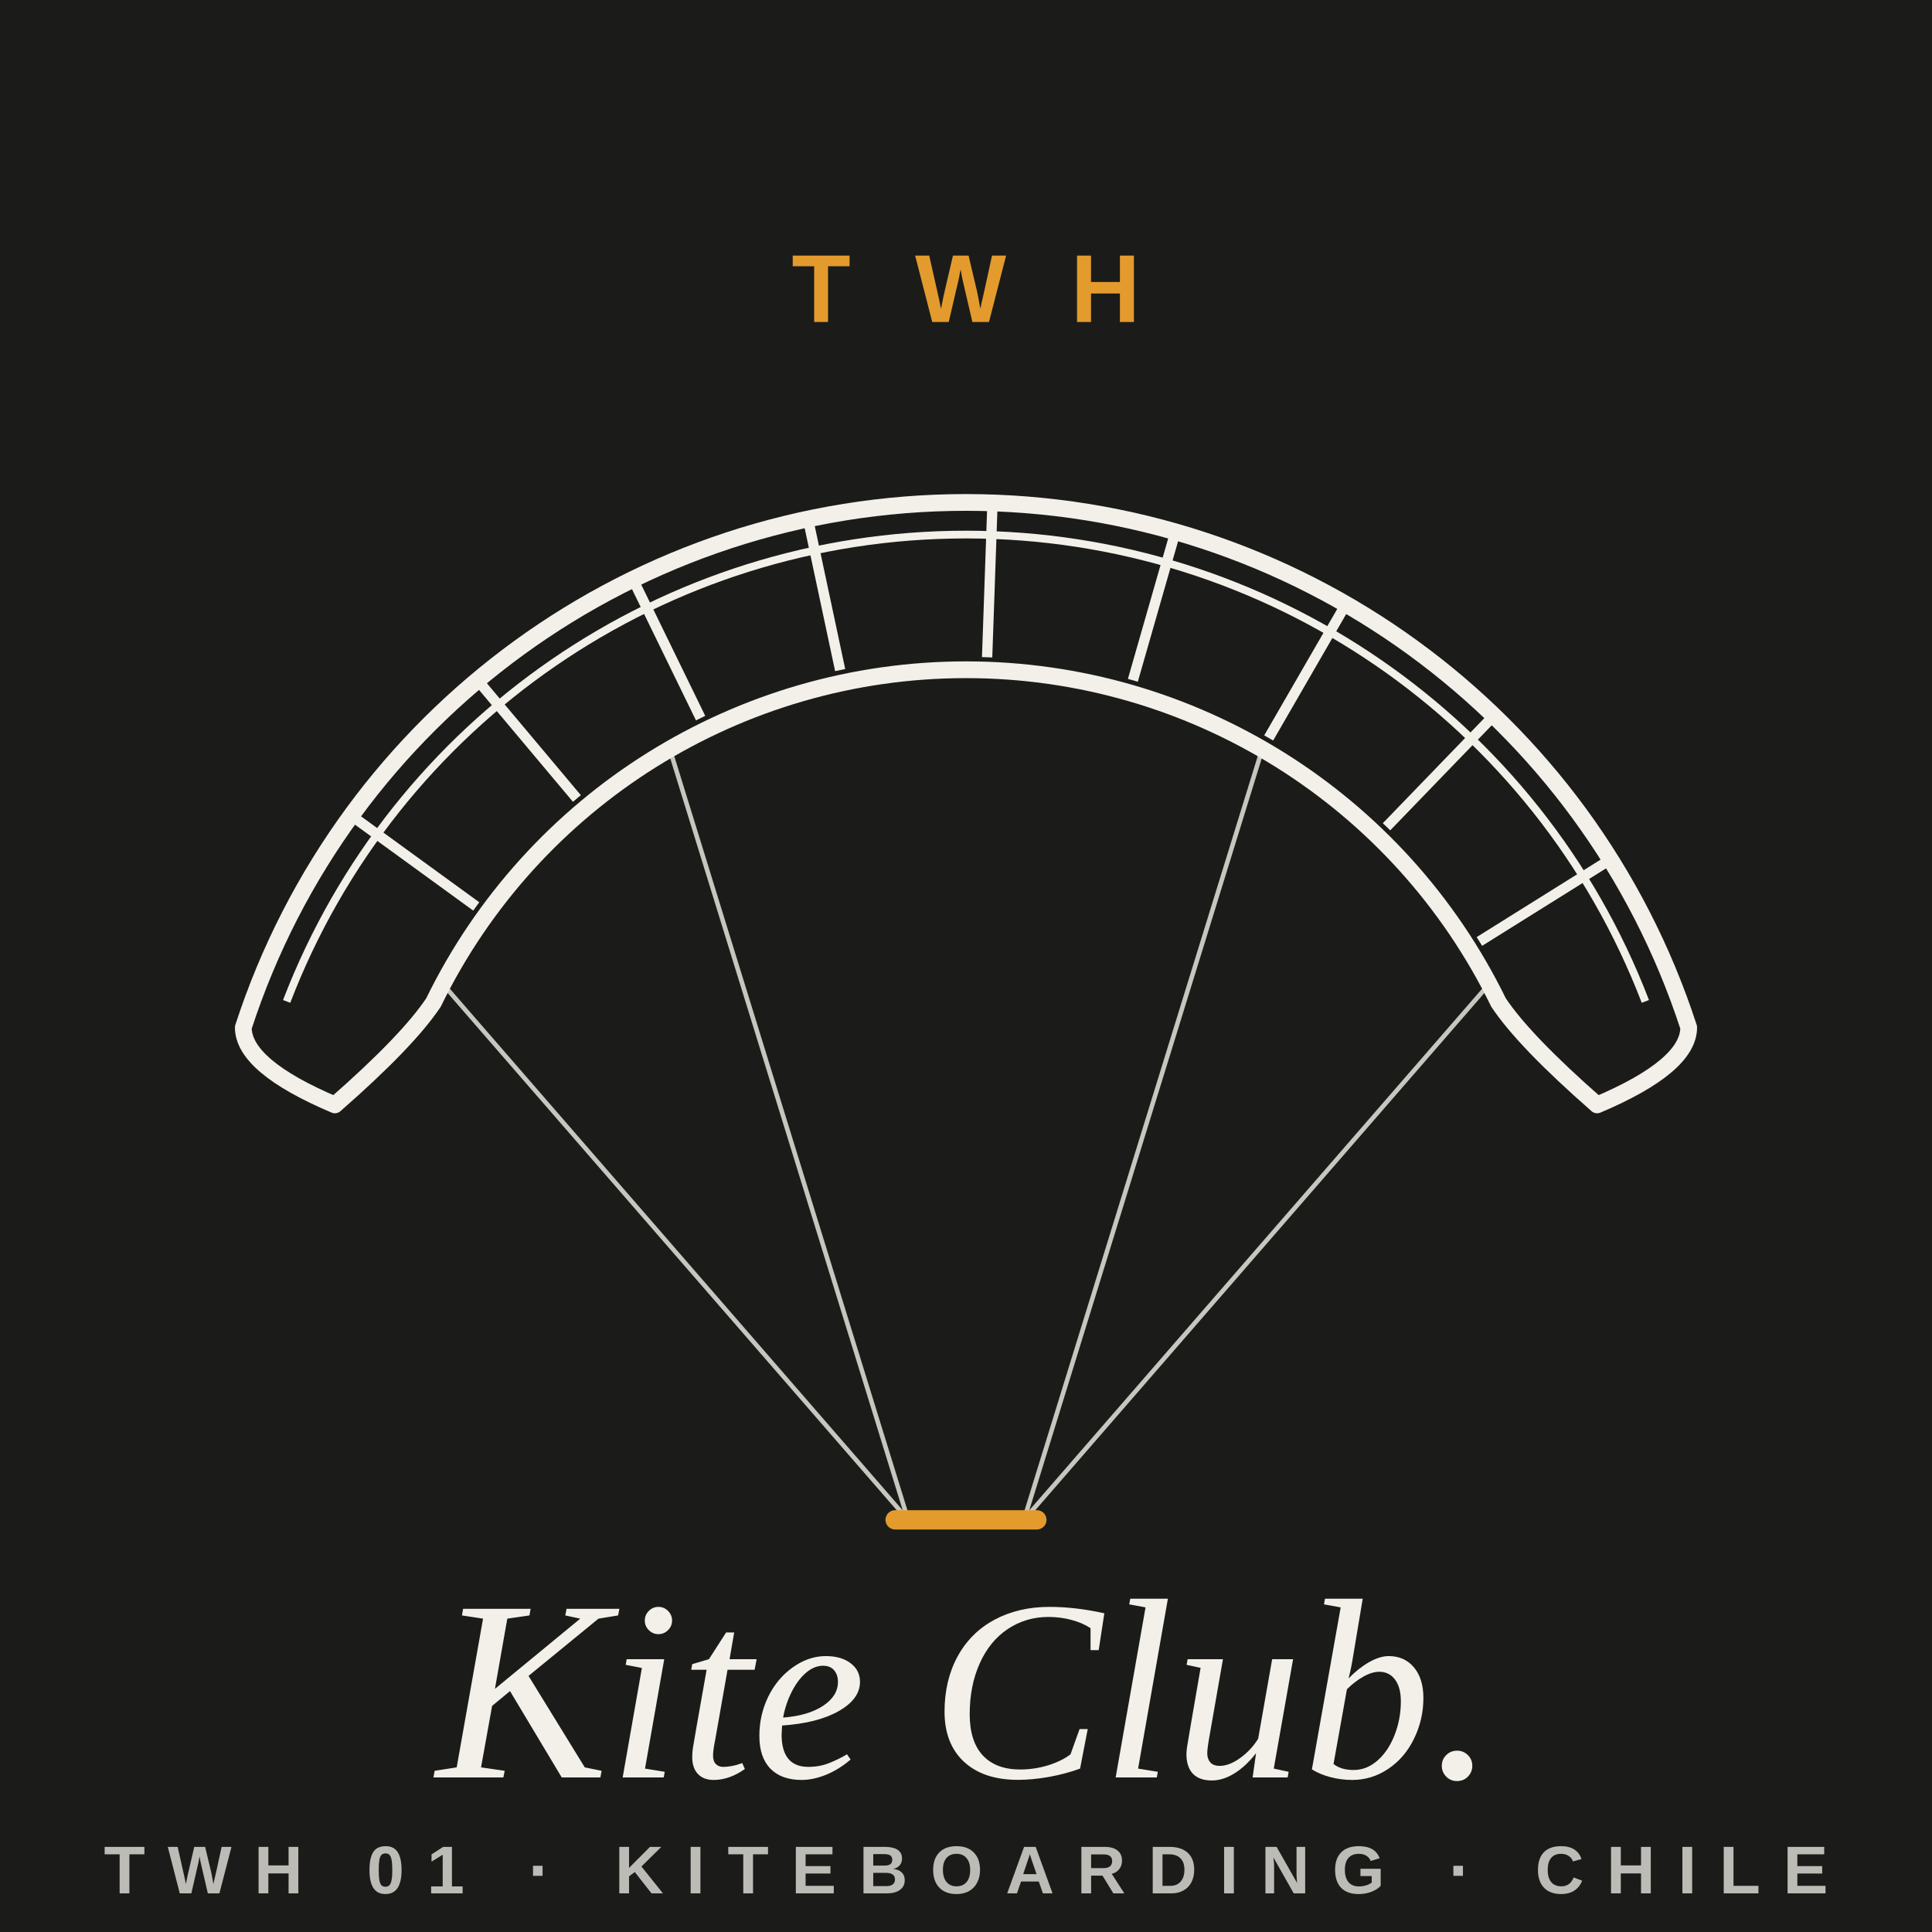
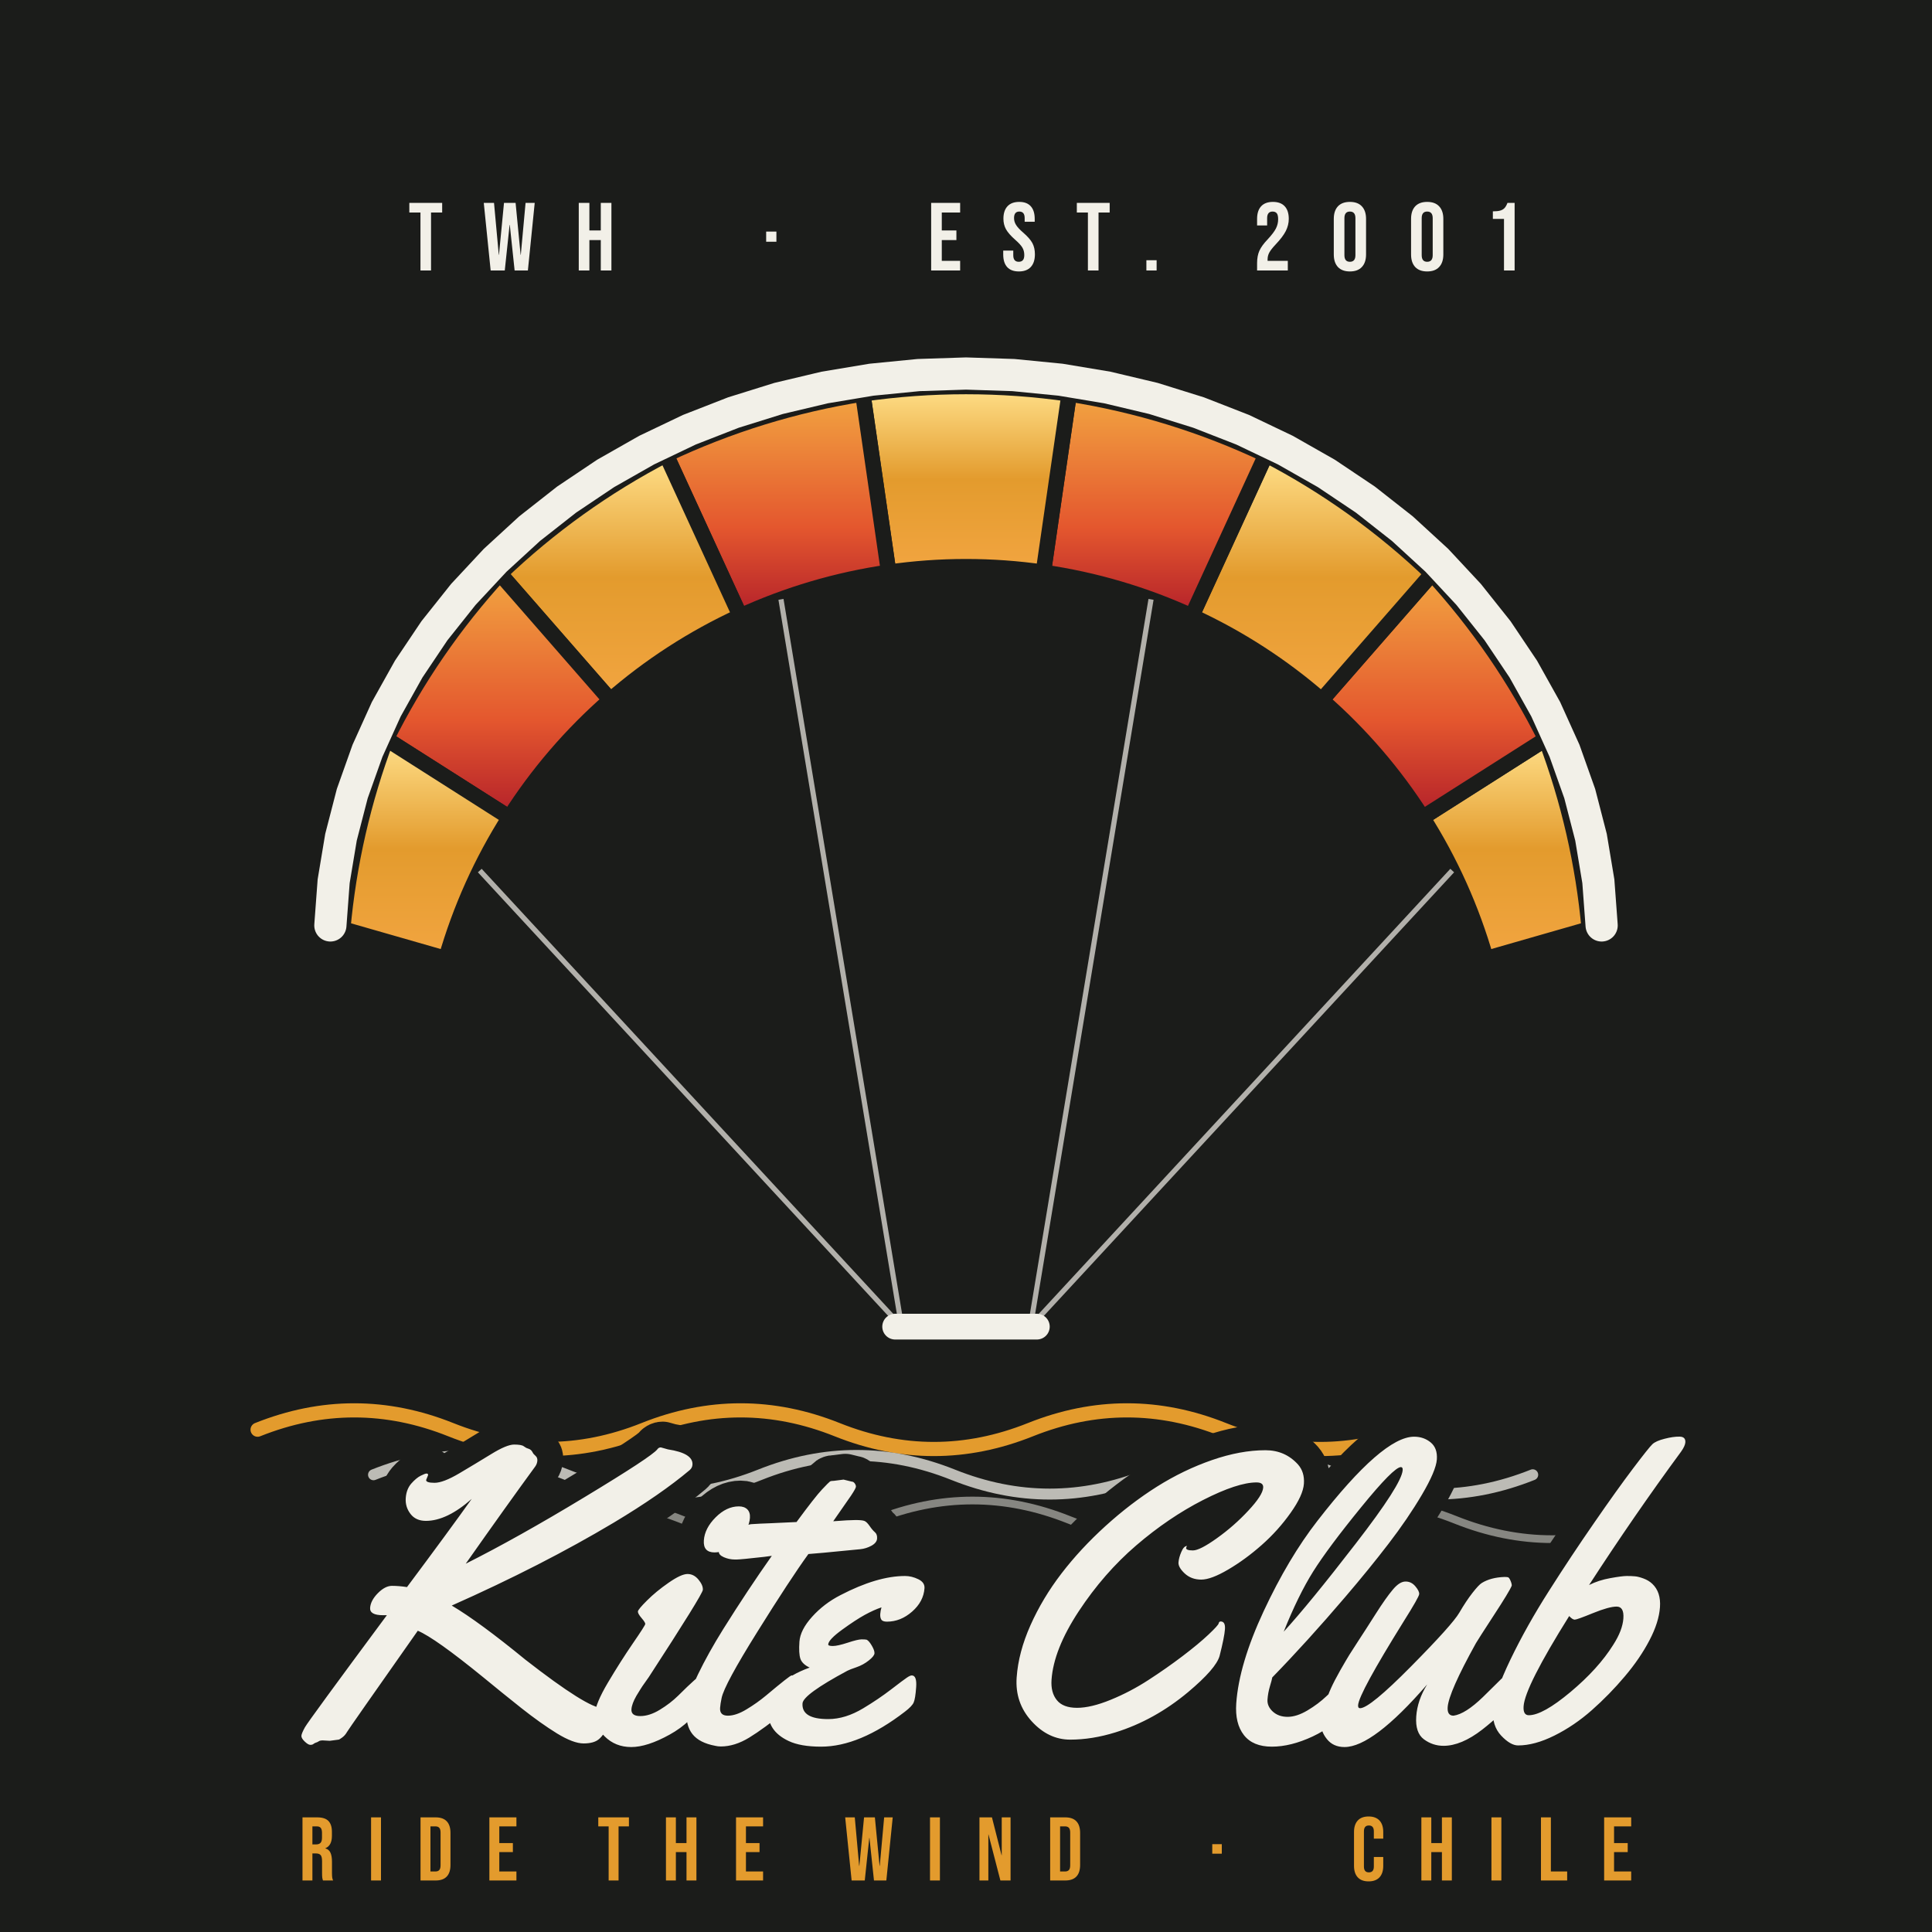
<svg xmlns="http://www.w3.org/2000/svg" width="1000" height="1000" viewBox="0 0 300 300">
  <rect id="fondo" width="300" height="300" fill="#1B1C1A" />
-   <path d="M248 171.57 Q262.22 165.54 262.22 159.54 A118 118 0 0 0 37.78 159.54 Q37.78 165.54 52 171.57 Q63.31 161.67 67.31 155.67 A92 92 0 0 1 232.69 155.67 Q236.69 161.67 248 171.57 Z" fill="none" stroke="#F2F0E8" stroke-width="2.6" stroke-linejoin="round" />
-   <path d="M255.49 155.5 A113 113 0 0 0 44.51 155.5" fill="none" stroke="#F2F0E8" stroke-width="1.2" />
-   <path d="M229.72 146.19 L249.22 134" stroke="#F2F0E8" stroke-width="1.6" />
-   <path d="M215.3 128.38 L231.28 111.84" stroke="#F2F0E8" stroke-width="1.6" />
-   <path d="M197 114.59 L208.5 94.68" stroke="#F2F0E8" stroke-width="1.6" />
-   <path d="M175.91 105.64 L182.25 83.53" stroke="#F2F0E8" stroke-width="1.6" />
-   <path d="M153.28 102.06 L154.08 79.07" stroke="#F2F0E8" stroke-width="1.6" />
-   <path d="M130.46 104.05 L125.67 81.56" stroke="#F2F0E8" stroke-width="1.6" />
-   <path d="M108.79 111.51 L98.71 90.84" stroke="#F2F0E8" stroke-width="1.6" />
-   <path d="M89.58 123.99 L74.79 106.37" stroke="#F2F0E8" stroke-width="1.6" />
-   <path d="M73.95 140.75 L55.35 127.23" stroke="#F2F0E8" stroke-width="1.6" />
-   <path d="M231.23 152.81 L159 236" stroke="#F2F0E8" stroke-width=".7" opacity=".8" />
-   <path d="M196 116.33 L159 236" stroke="#F2F0E8" stroke-width=".7" opacity=".8" />
-   <path d="M104 116.33 L141 236" stroke="#F2F0E8" stroke-width=".7" opacity=".8" />
-   <path d="M68.77 152.81 L141 236" stroke="#F2F0E8" stroke-width=".7" opacity=".8" />
-   <path d="M139 236 H161" stroke="#E39B2D" stroke-width="3" stroke-linecap="round" />
-   <text x="150" y="50" font-family="Bahnschrift, 'Arial Narrow', Arial, sans-serif" font-size="15" fill="#E39B2D" text-anchor="middle" font-weight="700" style="font-stretch:condensed" letter-spacing="10">TWH</text>
-   <text x="150" y="276" font-family="Georgia, 'Times New Roman', serif" font-size="40" fill="#F2F0E8" text-anchor="middle" font-style="italic">Kite Club.</text>
-   <text x="150" y="294" font-family="Bahnschrift, 'Arial Narrow', Arial, sans-serif" font-size="10.5" fill="#F2F0E8" text-anchor="middle" font-weight="700" style="font-stretch:condensed" letter-spacing="3.5" opacity=".75">TWH 01 · KITEBOARDING · CHILE</text>
+   <defs>
+     <linearGradient id="kc0" x1="0" y1="0" x2="0" y2="1">
+       <stop offset="0" stop-color="#FFE08A" />
+       <stop offset="0.5" stop-color="#E39B2D" />
+       <stop offset="1" stop-color="#F2A541" />
+     </linearGradient>
+     <linearGradient id="kc1" x1="0" y1="0" x2="0" y2="1">
+       <stop offset="0" stop-color="#F2A541" />
+       <stop offset="0.6" stop-color="#E4572E" />
+       <stop offset="1" stop-color="#B3202A" />
+     </linearGradient>
+   </defs>
+   <path transform="translate(150 42) translate(-86.62 0)" d="M1.91 0L1.91-9L0.18-9L0.18-10.50L5.28-10.50L5.28-9L3.55-9L3.55 0L1.91 0ZM12.81 0L11.74-10.50L13.33-10.50L14.07-2.43L14.10-2.43L14.88-10.50L16.68-10.50L17.46-2.43L17.49-2.43L18.23-10.50L19.65-10.50L18.59 0L16.53 0L15.78-7.08L15.75-7.08L15 0L12.81 0ZM26.49 0L26.49-10.50L28.14-10.50L28.14-6.22L29.91-6.22L29.91-10.50L31.56-10.50L31.56 0L29.91 0L29.91-4.72L28.14-4.72L28.14 0L26.49 0ZM55.59-4.46L55.59-6.04L57.18-6.04L57.18-4.46L55.59-4.46ZM81.21 0L81.21-10.50L85.71-10.50L85.71-9L82.86-9L82.86-6.22L85.13-6.22L85.13-4.72L82.86-4.72L82.86-1.50L85.71-1.50L85.71 0L81.21 0ZM94.83 0.15Q93.63 0.15 93.01-0.53Q92.40-1.21 92.40-2.49L92.40-2.49L92.40-3.09L93.96-3.09L93.96-2.37Q93.96-1.35 94.81-1.35L94.81-1.35Q95.23-1.35 95.45-1.60Q95.67-1.84 95.67-2.40L95.67-2.40Q95.67-3.06 95.37-3.56Q95.07-4.06 94.26-4.77L94.26-4.77Q93.24-5.67 92.83-6.40Q92.43-7.13 92.43-8.04L92.43-8.04Q92.43-9.29 93.06-9.97Q93.69-10.65 94.89-10.65L94.89-10.65Q96.07-10.65 96.68-9.97Q97.29-9.29 97.29-8.01L97.29-8.01L97.29-7.57L95.73-7.57L95.73-8.12Q95.73-8.65 95.52-8.90Q95.31-9.15 94.90-9.15L94.90-9.15Q94.08-9.15 94.08-8.14L94.08-8.14Q94.08-7.57 94.39-7.08Q94.69-6.58 95.50-5.88L95.50-5.88Q96.54-4.98 96.93-4.25Q97.32-3.51 97.32-2.52L97.32-2.52Q97.32-1.23 96.68-0.54Q96.04 0.15 94.83 0.15L94.83 0.15ZM105.55 0L105.55-9L103.83-9L103.83-10.50L108.93-10.50L108.93-9L107.20-9L107.20 0L105.55 0ZM114.63 0L114.63-1.59L116.22-1.59L116.22 0L114.63 0ZM131.82 0L131.82-1.14Q131.82-2.27 132.18-3.07Q132.54-3.87 133.47-4.84L133.47-4.84Q134.38-5.82 134.74-6.51Q135.09-7.20 135.09-7.95L135.09-7.95Q135.09-8.63 134.87-8.89Q134.65-9.15 134.23-9.15L134.23-9.15Q133.38-9.15 133.38-8.12L133.38-8.12L133.38-6.99L131.82-6.99L131.82-8.01Q131.82-9.29 132.45-9.97Q133.08-10.65 134.28-10.65L134.28-10.65Q135.48-10.65 136.11-9.97Q136.74-9.29 136.74-8.01L136.74-8.01Q136.74-7.05 136.28-6.13Q135.82-5.22 134.70-4.04L134.70-4.04Q133.96-3.25 133.71-2.77Q133.45-2.28 133.45-1.72L133.45-1.72L133.45-1.50L136.59-1.50L136.59 0L131.82 0ZM146.23 0.15Q145.02 0.15 144.37-0.54Q143.73-1.23 143.73-2.49L143.73-2.49L143.73-8.01Q143.73-9.27 144.37-9.96Q145.02-10.65 146.23-10.65L146.23-10.65Q147.45-10.65 148.09-9.96Q148.74-9.27 148.74-8.01L148.74-8.01L148.74-2.49Q148.74-1.23 148.09-0.54Q147.45 0.15 146.23 0.15L146.23 0.15ZM146.23-1.35Q147.09-1.35 147.09-2.38L147.09-2.38L147.09-8.12Q147.09-9.15 146.23-9.15L146.23-9.15Q145.38-9.15 145.38-8.12L145.38-8.12L145.38-2.38Q145.38-1.35 146.23-1.35L146.23-1.35ZM158.23 0.15Q157.02 0.15 156.37-0.54Q155.73-1.23 155.73-2.49L155.73-2.49L155.73-8.01Q155.73-9.27 156.37-9.96Q157.02-10.65 158.23-10.65L158.23-10.65Q159.45-10.65 160.09-9.96Q160.74-9.27 160.74-8.01L160.74-8.01L160.74-2.49Q160.74-1.23 160.09-0.54Q159.45 0.15 158.23 0.15L158.23 0.15ZM158.23-1.35Q159.09-1.35 159.09-2.38L159.09-2.38L159.09-8.12Q159.09-9.15 158.23-9.15L158.23-9.15Q157.38-9.15 157.38-8.12L157.38-8.12L157.38-2.38Q157.38-1.35 158.23-1.35L158.23-1.35ZM170.16 0L170.16-8.01L168.43-8.01L168.43-9.18Q169.14-9.18 169.57-9.30Q169.99-9.42 170.25-9.70Q170.50-9.97 170.70-10.50L170.70-10.50L171.81-10.50L171.81 0L170.16 0Z" fill="#F2F0E8" />
+   <path d="M230.75 148.85 L246.78 144.25 A112 112 0 0 0 240.02 114.77 L220.89 126.94 A84 84 0 0 1 230.75 148.85 Z" fill="url(#kc0)" stroke="#1B1C1A" stroke-width="2.4" stroke-linejoin="round" />
+   <path d="M220.89 126.94 L240.02 114.77 A112 112 0 0 0 222.37 89.08 L205.23 108.71 A84 84 0 0 1 220.89 126.94 Z" fill="url(#kc1)" stroke="#1B1C1A" stroke-width="2.4" stroke-linejoin="round" />
+   <path d="M205.23 108.71 L222.37 89.08 A112 112 0 0 0 196.57 70.6 L185.06 95.66 A84 84 0 0 1 205.23 108.71 Z" fill="url(#kc0)" stroke="#1B1C1A" stroke-width="2.4" stroke-linejoin="round" />
+   <path d="M185.06 95.66 L196.57 70.6 A112 112 0 0 0 166.02 61.17 L162.01 88.86 A84 84 0 0 1 185.06 95.66 Z" fill="url(#kc1)" stroke="#1B1C1A" stroke-width="2.4" stroke-linejoin="round" />
+   <path d="M162.01 88.86 L166.02 61.17 A112 112 0 0 0 133.98 61.17 L137.99 88.86 A84 84 0 0 1 162.01 88.86 Z" fill="url(#kc0)" stroke="#1B1C1A" stroke-width="2.4" stroke-linejoin="round" />
+   <path d="M137.99 88.86 L133.98 61.17 A112 112 0 0 0 103.43 70.6 L114.94 95.66 A84 84 0 0 1 137.99 88.86 Z" fill="url(#kc1)" stroke="#1B1C1A" stroke-width="2.4" stroke-linejoin="round" />
+   <path d="M114.94 95.66 L103.43 70.6 A112 112 0 0 0 77.63 89.08 L94.77 108.71 A84 84 0 0 1 114.94 95.66 Z" fill="url(#kc0)" stroke="#1B1C1A" stroke-width="2.4" stroke-linejoin="round" />
+   <path d="M94.77 108.71 L77.63 89.08 A112 112 0 0 0 59.98 114.77 L79.11 126.94 A84 84 0 0 1 94.77 108.71 Z" fill="url(#kc1)" stroke="#1B1C1A" stroke-width="2.4" stroke-linejoin="round" />
+   <path d="M79.11 126.94 L59.98 114.77 A112 112 0 0 0 53.22 144.25 L69.25 148.85 A84 84 0 0 1 79.11 126.94 Z" fill="url(#kc0)" stroke="#1B1C1A" stroke-width="2.4" stroke-linejoin="round" />
+   <path d="M248.7 143.7L248.19 136.84L247.05 130L245.3 123.23L242.94 116.59L240.02 110.13L236.54 103.9L232.54 97.94L228.05 92.3L223.11 87L217.76 82.09L212.02 77.58L205.95 73.51L199.58 69.89L192.96 66.73L186.12 64.06L179.1 61.87L171.94 60.17L164.68 58.96L157.36 58.24L150 58L142.64 58.24L135.32 58.96L128.06 60.17L120.9 61.87L113.88 64.06L107.04 66.73L100.42 69.89L94.05 73.51L87.98 77.58L82.24 82.09L76.89 87L71.95 92.3L67.46 97.94L63.46 103.9L59.98 110.13L57.06 116.59L54.7 123.23L52.95 130L51.81 136.84L51.3 143.7" fill="none" stroke="#F2F0E8" stroke-width="5" stroke-linecap="round" />
+   <path d="M225.5 135.18 L160 206" stroke="#F2F0E8" stroke-width=".8" opacity=".7" />
+   <path d="M178.73 93.07 L160 206" stroke="#F2F0E8" stroke-width=".8" opacity=".7" />
+   <path d="M121.27 93.07 L140 206" stroke="#F2F0E8" stroke-width=".8" opacity=".7" />
+   <path d="M74.5 135.18 L140 206" stroke="#F2F0E8" stroke-width=".8" opacity=".7" />
+   <path d="M139 206 H161" stroke="#F2F0E8" stroke-width="4" stroke-linecap="round" />
+   <path d="M40 222 q15 -6 30 0 t30 0 t30 0 t30 0 t30 0 t30 0" stroke="#E39B2D" stroke-width="2.2" fill="none" opacity="1" stroke-linecap="round" />
+   <path d="M58 229 q15 -6 30 0 t30 0 t30 0 t30 0 t30 0 t30 0" stroke="#F2F0E8" stroke-width="1.7" fill="none" opacity="0.75" stroke-linecap="round" />
+   <path d="M76 236 q15 -6 30 0 t30 0 t30 0 t30 0 t30 0 t30 0" stroke="#F2F0E8" stroke-width="1.2" fill="none" opacity="0.5" stroke-linecap="round" />
+   <path transform="translate(150 270) skewX(-4) translate(-104.11 0)" d="M53.56-45.25L53.56-45.25L54.69-44.94Q58.66-44.34 58.66-42.56L58.66-42.56Q58.66-42.06 58.28-41.72L58.28-41.72Q54.06-37.94 47.06-33.56L47.06-33.56Q36.38-26.91 22.81-20.69L22.81-20.69Q27.25-18.16 34.84-12.28L34.84-12.28Q45.03-4.75 47.38-4.75L47.38-4.75Q48.19-4.75 48.77-5.20Q49.34-5.66 49.41-5.66L49.41-5.66Q49.94-5.66 49.94-5.16L49.94-5.16Q49.94-4.72 48.89-2.66Q47.84-0.59 47.11 0.06Q46.38 0.72 44.78 0.72Q43.19 0.72 40.53-0.84Q37.88-2.41 34.73-4.77Q31.59-7.13 28.47-9.56L28.47-9.56Q20.56-15.66 17.81-16.78L17.81-16.78Q8.19-1.59 7.92-1.06Q7.66-0.53 7.23-0.20Q6.81 0.13 6.69 0.13L6.69 0.13L5.34 0.31L4.25 0.25Q3.81 0.25 3.63 0.39Q3.44 0.53 3.22 0.59Q3 0.66 2.84 0.80Q2.69 0.94 2.36 0.94Q2.03 0.94 1.45 0.42Q0.88-0.09 0.88-0.47Q0.88-0.84 1.33-1.78Q1.78-2.72 12.84-19.19L12.84-19.19L12.25-19.19Q10.16-19.19 10.16-20.33Q10.16-21.47 11.20-22.61Q12.25-23.75 13.31-23.75Q14.38-23.75 15.66-23.56L15.66-23.56Q21.56-32.28 24.75-37.25L24.75-37.25Q21.13-33.84 17.88-33.84L17.88-33.84Q16.31-33.84 15.41-34.92Q14.50-36 14.50-37.38Q14.50-38.75 15.20-39.63Q15.91-40.50 16.56-40.84Q17.22-41.19 17.47-41.19Q17.72-41.19 17.72-40.94L17.72-40.94L17.47-40.19Q17.47-39.75 18.81-39.75Q20.16-39.75 22.56-41.23Q24.97-42.72 27.28-44.20Q29.59-45.69 30.75-45.69Q31.91-45.69 32.27-45.42Q32.63-45.16 32.92-45.08Q33.22-45 33.41-44.84Q33.59-44.69 33.72-44.45Q33.84-44.22 34.19-43.94Q34.53-43.66 34.53-43.19Q34.53-42.72 34.28-42.31L34.28-42.31Q30.31-36.31 24.53-27.19L24.53-27.19Q32.28-31.22 42.25-37.52Q52.22-43.81 53.03-44.94L53.03-44.94Q53.22-45.25 53.56-45.25ZM68.16-34.31L68.16-34.31Q68.16-32.53 66.50-30.73Q64.84-28.94 63.05-28.94Q61.25-28.94 61.25-30.81Q61.25-32.69 62.83-34.39Q64.41-36.09 66.31-36.09L66.31-36.09Q67.16-36.09 67.66-35.63Q68.16-35.16 68.16-34.31ZM63.09-7.03L63.09-7.03Q63.09-6.09 62.91-5.69L62.91-5.69Q61.38-2.56 58.03-0.64Q54.69 1.28 52.22 1.28Q49.75 1.28 47.97-0.38Q46.19-2.03 46.19-3.75Q46.19-5.47 47.91-8.75Q49.63-12.03 51.34-14.81Q53.06-17.59 53.06-17.83Q53.06-18.06 52.42-18.75Q51.78-19.44 51.78-19.77Q51.78-20.09 53.08-21.48Q54.38-22.88 56.23-24.23Q58.09-25.59 59.08-25.59Q60.06-25.59 60.84-24.72Q61.63-23.84 61.63-23.13Q61.63-22.41 54.19-9.59L54.19-9.59Q54.09-9.41 53.67-8.77Q53.25-8.13 53.02-7.70Q52.78-7.28 52.47-6.69L52.47-6.69Q51.84-5.44 51.84-4.59L51.84-4.59Q51.84-3.53 53.28-3.53Q54.72-3.53 56.27-4.52Q57.81-5.50 58.94-6.69L58.94-6.69Q61.88-9.84 62.28-9.84L62.28-9.84Q63.09-9.84 63.09-7.03ZM80.81-40.06L82.28-40.25L83.56-39.94Q83.84-39.94 84.06-39.66Q84.28-39.38 84.28-39.13Q84.28-38.88 83.63-37.78Q82.97-36.69 82.08-35.30Q81.19-33.91 81.13-33.78L81.13-33.78Q83.56-33.97 84.58-33.97Q85.59-33.97 85.97-33.83Q86.34-33.69 86.83-33.05Q87.31-32.41 87.72-32.08Q88.13-31.75 88.13-31.09Q88.13-30.44 87.33-29.98Q86.53-29.53 85.63-29.44L85.63-29.44Q78.38-28.72 77.63-28.69L77.63-28.69Q75.09-24.81 70.55-16.61Q66-8.41 65.72-6.34L65.72-6.34Q65.59-5.41 65.59-4.81L65.59-4.81Q65.59-3.59 66.88-3.59Q68.16-3.59 69.72-4.58Q71.28-5.56 72.59-6.72L72.59-6.72Q76.09-9.84 76.34-9.84L76.34-9.84Q77.16-9.84 77.16-7.03L77.16-7.03Q77.16-5.50 75.75-4.28L75.75-4.28Q72.59-1.56 70.44-0.19Q68.28 1.19 66.13 1.19L66.13 1.19Q65.66 1.19 65.25 1.09L65.25 1.09Q62.75 0.63 61.58-0.73Q60.41-2.09 60.42-4.41Q60.44-6.72 61.80-10.02Q63.16-13.31 65.22-17.03L65.22-17.03Q68.59-23.09 71.97-28.41L71.97-28.41L70.78-28.25Q67.16-27.84 66.56-27.84L66.56-27.84L66.28-27.84Q65.38-27.84 64.53-28.20Q63.69-28.56 63.69-29.09Q63.69-29.63 64.14-30.13Q64.59-30.63 64.69-30.91L64.69-30.91Q64.91-31.59 66.33-32.44Q67.75-33.28 68.47-33.33Q69.19-33.38 69.86-33.41Q70.53-33.44 71.36-33.47Q72.19-33.50 72.63-33.53L72.63-33.53L75.44-33.66Q78.06-37.59 79.05-38.72Q80.03-39.84 80.19-39.95Q80.34-40.06 80.81-40.06L80.81-40.06ZM96.03-23.38L96.03-23.38Q96.03-21.31 94.36-19.75Q92.69-18.19 90.56-18.19L90.56-18.19Q89.88-18.19 89.66-18.52Q89.44-18.84 89.44-19.38Q89.44-19.91 89.56-20.41L89.56-20.41Q88.44-20.03 87.06-19.25Q85.69-18.47 83.69-16.94Q81.69-15.41 81.69-14.66L81.69-14.66Q81.69-14.41 82.42-14.41Q83.16-14.41 84.69-14.92Q86.22-15.44 86.83-15.44Q87.44-15.44 87.63-15.38L87.63-15.38Q88.03-15.16 88.50-14.42Q88.97-13.69 88.97-13.27Q88.97-12.84 88.16-12.16Q87.34-11.47 86.31-11.11Q85.28-10.75 84.94-10.56L84.94-10.56Q78.34-6.88 78.34-5.50L78.34-5.50Q78.34-3.06 82.50-3.06L82.50-3.06Q85.16-3.06 87.84-4.75L87.84-4.75Q90.13-6.19 91.95-7.67Q93.78-9.16 94.27-9.50Q94.75-9.84 95-9.84L95-9.84Q95.81-9.84 95.81-8.03Q95.81-6.22 95.59-5.64Q95.38-5.06 94.34-4.22L94.34-4.22Q87.66 1.22 81.69 1.22L81.69 1.22Q78.50 1.22 76.59 0.34L76.59 0.34Q73.09-1.25 73.09-4.53L73.09-4.53Q73.09-8.84 79.06-11.06L79.06-11.06Q77.88-11.59 77.53-12.42Q77.19-13.25 77.19-15.08Q77.19-16.91 78.89-18.95Q80.59-21 83.06-22.31L83.06-22.31Q88.56-25.28 92.88-25.28L92.88-25.28Q93.91-25.28 94.97-24.78Q96.03-24.28 96.03-23.38ZM142.38-18.22L142.38-18.22Q143.13-18.22 143.13-17.02Q143.13-15.81 142.59-12.88L142.59-12.88Q142.19-10.91 138.09-7.25L138.09-7.25Q133.16-2.88 127.25-1L127.25-1Q123.69 0.13 120.30 0.13Q116.91 0.13 114.11-2.73Q111.31-5.59 111.31-9.52Q111.31-13.44 112.89-17.64Q114.47-21.84 117.14-25.67Q119.81-29.50 123.45-33.03Q127.09-36.56 131.03-39.16Q134.97-41.75 139.28-43.28Q143.59-44.81 147.47-44.81L147.47-44.81Q150.53-44.81 152.69-42.59L152.69-42.59Q153.81-41.41 153.81-39.61Q153.81-37.81 152.06-35.08Q150.31-32.34 147.92-30.09Q145.53-27.84 142.98-26.28Q140.44-24.72 138.91-24.72Q137.38-24.72 136.28-25.67Q135.19-26.63 135.19-27.38Q135.19-28.13 135.52-29.03Q135.84-29.94 136.34-29.94L136.34-29.94Q136.22-29.78 136.22-29.63L136.22-29.63Q136.22-29.25 137.30-29.25Q138.38-29.25 140.91-31.16Q143.44-33.06 145.48-35.44Q147.53-37.81 147.53-39L147.53-39Q147.53-39.81 146.44-39.81L146.44-39.81Q143.50-39.81 138.33-37.08Q133.16-34.34 128.44-30.03Q123.72-25.72 120.23-19.80Q116.75-13.88 116.75-9.16L116.75-9.16Q116.75-7.19 117.80-6Q118.84-4.81 121.02-4.81Q123.19-4.81 126.16-6.06Q129.13-7.31 131.80-9.13Q134.47-10.94 136.84-12.84Q139.22-14.75 140.64-16.19Q142.06-17.63 142.09-17.92Q142.13-18.22 142.38-18.22ZM170.41-46.91Q171.91-46.91 173.05-46.02Q174.19-45.13 174.19-43.38Q174.19-41.63 172.25-37.89Q170.31-34.16 167.59-30.27Q164.88-26.38 161.44-22L161.44-22Q156-15.06 151-9.53L151-9.53Q150.97-9.16 150.73-8.14Q150.50-7.13 150.50-6.09Q150.50-5.06 151.45-4.23Q152.41-3.41 153.81-3.41Q155.22-3.41 156.83-4.41Q158.44-5.41 159.63-6.63L159.63-6.63Q162.75-9.84 163.50-9.84Q164.25-9.84 164.25-7.56L164.25-7.56L164.25-6.94Q164.25-5.72 163.81-5.16L163.81-5.16Q161.19-1.94 157.91-0.36Q154.63 1.22 151.69 1.22Q148.75 1.22 147.22-0.58Q145.69-2.38 145.69-5.50L145.69-5.50Q145.69-11.59 148.95-19.83Q152.22-28.06 156.31-33.84L156.31-33.84Q165.53-46.91 170.41-46.91L170.41-46.91ZM169-41.72L169-41.72Q169-42.19 168.69-42.19L168.69-42.19Q167.59-42.19 162.94-35.94Q158.28-29.69 156.20-25.97Q154.13-22.25 152.28-16.63L152.28-16.63Q155.97-21 162.48-30.27Q169-39.53 169-41.72ZM187.47-9.81L187.47-9.81Q188.06-9.81 188.19-8.91Q188.31-8 188.31-7.03Q188.31-6.06 188.13-5.69L188.13-5.69Q187.22-3.94 184.16-1.42Q181.09 1.09 178.34 1.09L178.34 1.09Q176.66 1.09 175.22 0.08Q173.78-0.94 173.78-3.47Q173.78-6 175.13-8.44L175.13-8.44Q167.38 1.28 162.97 1.28L162.97 1.28Q161.22 1.28 160.14 0.03Q159.06-1.22 159.06-2.55Q159.06-3.88 159.44-5.30Q159.81-6.72 160.23-7.84Q160.66-8.97 161.48-10.63Q162.31-12.28 162.72-13.03Q163.13-13.78 164.02-15.30Q164.91-16.81 166.36-19.38Q167.81-21.94 168.77-23.17Q169.72-24.41 170.63-24.42Q171.53-24.44 172.22-23.69Q172.91-22.94 172.91-22.47Q172.91-22 170.81-18.25L170.81-18.25Q164.63-7.06 164.63-5.22L164.63-5.22Q164.63-4.75 164.97-4.75L164.97-4.75Q166.47-4.75 172.44-11.25Q178.41-17.75 179.34-19.58Q180.28-21.41 181.17-22.66Q182.06-23.91 182.50-24.19L182.50-24.19Q183.84-25.06 185.97-25.13L185.97-25.13Q186.31-25.13 186.50-25.09Q186.69-25.06 186.94-24.56Q187.19-24.06 187.19-23.78L187.19-23.78Q186.91-22.91 184.70-19.13Q182.50-15.34 182.25-14.84L182.25-14.84Q178.56-7.22 178.56-4.91L178.56-4.91Q178.56-3.59 179.56-3.59L179.56-3.59Q181.38-3.84 183.94-6.50L183.94-6.50Q184.88-7.47 185.80-8.47Q186.72-9.47 186.94-9.64Q187.16-9.81 187.47-9.81ZM212.03-44.59L212.03-44.59Q205.44-34.69 199.19-23.88L199.19-23.88Q200.63-24.63 202.42-24.95Q204.22-25.28 204.95-25.28Q205.69-25.28 206.22-25.23Q206.75-25.19 207.58-24.89Q208.41-24.59 209-24.06L209-24.06Q210.44-22.78 210.44-20.44Q210.44-18.09 209.17-15.30Q207.91-12.50 205.73-9.69Q203.56-6.88 200.98-4.45Q198.41-2.03 195.44-0.50Q192.47 1.03 189.91 1.03L189.91 1.03Q188.72 1.03 187.17-0.50Q185.63-2.03 185.63-4.53Q185.63-7.03 187.78-12.28Q189.94-17.53 193.02-22.95Q196.09-28.38 199.30-33.53Q202.50-38.69 204.75-41.97Q207-45.25 207.50-45.75Q208-46.25 209.33-46.59Q210.66-46.94 211.63-46.92Q212.59-46.91 212.59-46.03L212.59-46.03Q212.59-45.47 212.03-44.59ZM203.59-14.59L203.59-14.59Q204.88-16.84 204.88-18.69Q204.88-20.53 203.70-20.53Q202.53-20.53 200.11-19.52Q197.69-18.50 197.34-18.50Q197-18.50 196.44-19.06L196.44-19.06Q190.34-8.09 190.34-5.06L190.34-5.06Q190.34-3.66 191.25-3.66L191.25-3.66Q193.41-3.66 197.47-7.27Q201.53-10.88 203.59-14.59Z" fill="#F2F0E8" stroke="#1B1C1A" stroke-width="8" stroke-linejoin="round" paint-order="stroke" />
+   <path transform="translate(150 292) translate(-103.6 0)" d="M0.57 0L0.57-9.80L2.86-9.80Q4.05-9.80 4.59-9.25Q5.14-8.69 5.14-7.55L5.14-7.55L5.14-6.94Q5.14-5.42 4.13-5.01L4.13-5.01L4.13-4.98Q4.69-4.82 4.92-4.30Q5.15-3.78 5.15-2.91L5.15-2.91L5.15-1.19Q5.15-0.77 5.18-0.51Q5.21-0.25 5.32 0L5.32 0L3.75 0Q3.67-0.24 3.64-0.45Q3.61-0.66 3.61-1.20L3.61-1.20L3.61-3.00Q3.61-3.67 3.40-3.93Q3.18-4.20 2.65-4.20L2.65-4.20L2.11-4.20L2.11 0L0.57 0ZM2.11-5.60L2.67-5.60Q3.14-5.60 3.37-5.84Q3.60-6.08 3.60-6.64L3.60-6.64L3.60-7.39Q3.60-7.92 3.41-8.16Q3.22-8.40 2.81-8.40L2.81-8.40L2.11-8.40L2.11-5.60ZM11.22 0L11.22-9.80L12.76-9.80L12.76 0L11.22 0ZM18.90 0L18.90-9.80L21.26-9.80Q22.40-9.80 22.98-9.18Q23.55-8.57 23.55-7.38L23.55-7.38L23.55-2.42Q23.55-1.23 22.98-0.62Q22.40 0 21.26 0L21.26 0L18.90 0ZM20.44-1.40L21.23-1.40Q21.61-1.40 21.81-1.62Q22.01-1.85 22.01-2.35L22.01-2.35L22.01-7.45Q22.01-7.95 21.81-8.18Q21.61-8.40 21.23-8.40L21.23-8.40L20.44-8.40L20.44-1.40ZM29.59 0L29.59-9.80L33.79-9.80L33.79-8.40L31.13-8.40L31.13-5.81L33.24-5.81L33.24-4.41L31.13-4.41L31.13-1.40L33.79-1.40L33.79 0L29.59 0ZM48.11 0L48.11-8.40L46.50-8.40L46.50-9.80L51.26-9.80L51.26-8.40L49.65-8.40L49.65 0L48.11 0ZM57.01 0L57.01-9.80L58.55-9.80L58.55-5.81L60.20-5.81L60.20-9.80L61.74-9.80L61.74 0L60.20 0L60.20-4.41L58.55-4.41L58.55 0L57.01 0ZM67.89 0L67.89-9.80L72.09-9.80L72.09-8.40L69.43-8.40L69.43-5.81L71.54-5.81L71.54-4.41L69.43-4.41L69.43-1.40L72.09-1.40L72.09 0L67.89 0ZM85.84 0L84.84-9.80L86.33-9.80L87.01-2.27L87.04-2.27L87.77-9.80L89.45-9.80L90.18-2.27L90.21-2.27L90.89-9.80L92.22-9.80L91.23 0L89.31 0L88.61-6.61L88.58-6.61L87.88 0L85.84 0ZM98.01 0L98.01-9.80L99.55-9.80L99.55 0L98.01 0ZM105.69 0L105.69-9.80L107.63-9.80L109.12-3.93L109.15-3.93L109.15-9.80L110.52-9.80L110.52 0L108.94 0L107.09-7.15L107.07-7.15L107.07 0L105.69 0ZM116.67 0L116.67-9.80L119.02-9.80Q120.17-9.80 120.75-9.18Q121.32-8.57 121.32-7.38L121.32-7.38L121.32-2.42Q121.32-1.23 120.75-0.62Q120.17 0 119.02 0L119.02 0L116.67 0ZM118.21-1.40L119.00-1.40Q119.37-1.40 119.58-1.62Q119.78-1.85 119.78-2.35L119.78-2.35L119.78-7.45Q119.78-7.95 119.58-8.18Q119.37-8.40 119.00-8.40L119.00-8.40L118.21-8.40L118.21-1.40ZM141.84-4.16L141.84-5.64L143.32-5.64L143.32-4.16L141.84-4.16ZM166.12 0.14Q165.01 0.14 164.43-0.49Q163.85-1.12 163.85-2.27L163.85-2.27L163.85-7.53Q163.85-8.68 164.43-9.31Q165.01-9.94 166.12-9.94L166.12-9.94Q167.22-9.94 167.81-9.31Q168.39-8.68 168.39-7.53L168.39-7.53L168.39-6.50L166.93-6.50L166.93-7.63Q166.93-8.54 166.16-8.54L166.16-8.54Q165.39-8.54 165.39-7.63L165.39-7.63L165.39-2.16Q165.39-1.26 166.16-1.26L166.16-1.26Q166.93-1.26 166.93-2.16L166.93-2.16L166.93-3.65L168.39-3.65L168.39-2.27Q168.39-1.12 167.81-0.49Q167.22 0.14 166.12 0.14L166.12 0.14ZM174.31 0L174.31-9.80L175.85-9.80L175.85-5.81L177.50-5.81L177.50-9.80L179.04-9.80L179.04 0L177.50 0L177.50-4.41L175.85-4.41L175.85 0L174.31 0ZM185.19 0L185.19-9.80L186.73-9.80L186.73 0L185.19 0ZM192.88 0L192.88-9.80L194.42-9.80L194.42-1.40L196.95-1.40L196.95 0L192.88 0ZM202.69 0L202.69-9.80L206.89-9.80L206.89-8.40L204.23-8.40L204.23-5.81L206.35-5.81L206.35-4.41L204.23-4.41L204.23-1.40L206.89-1.40L206.89 0L202.69 0Z" fill="#E39B2D" />
</svg>
